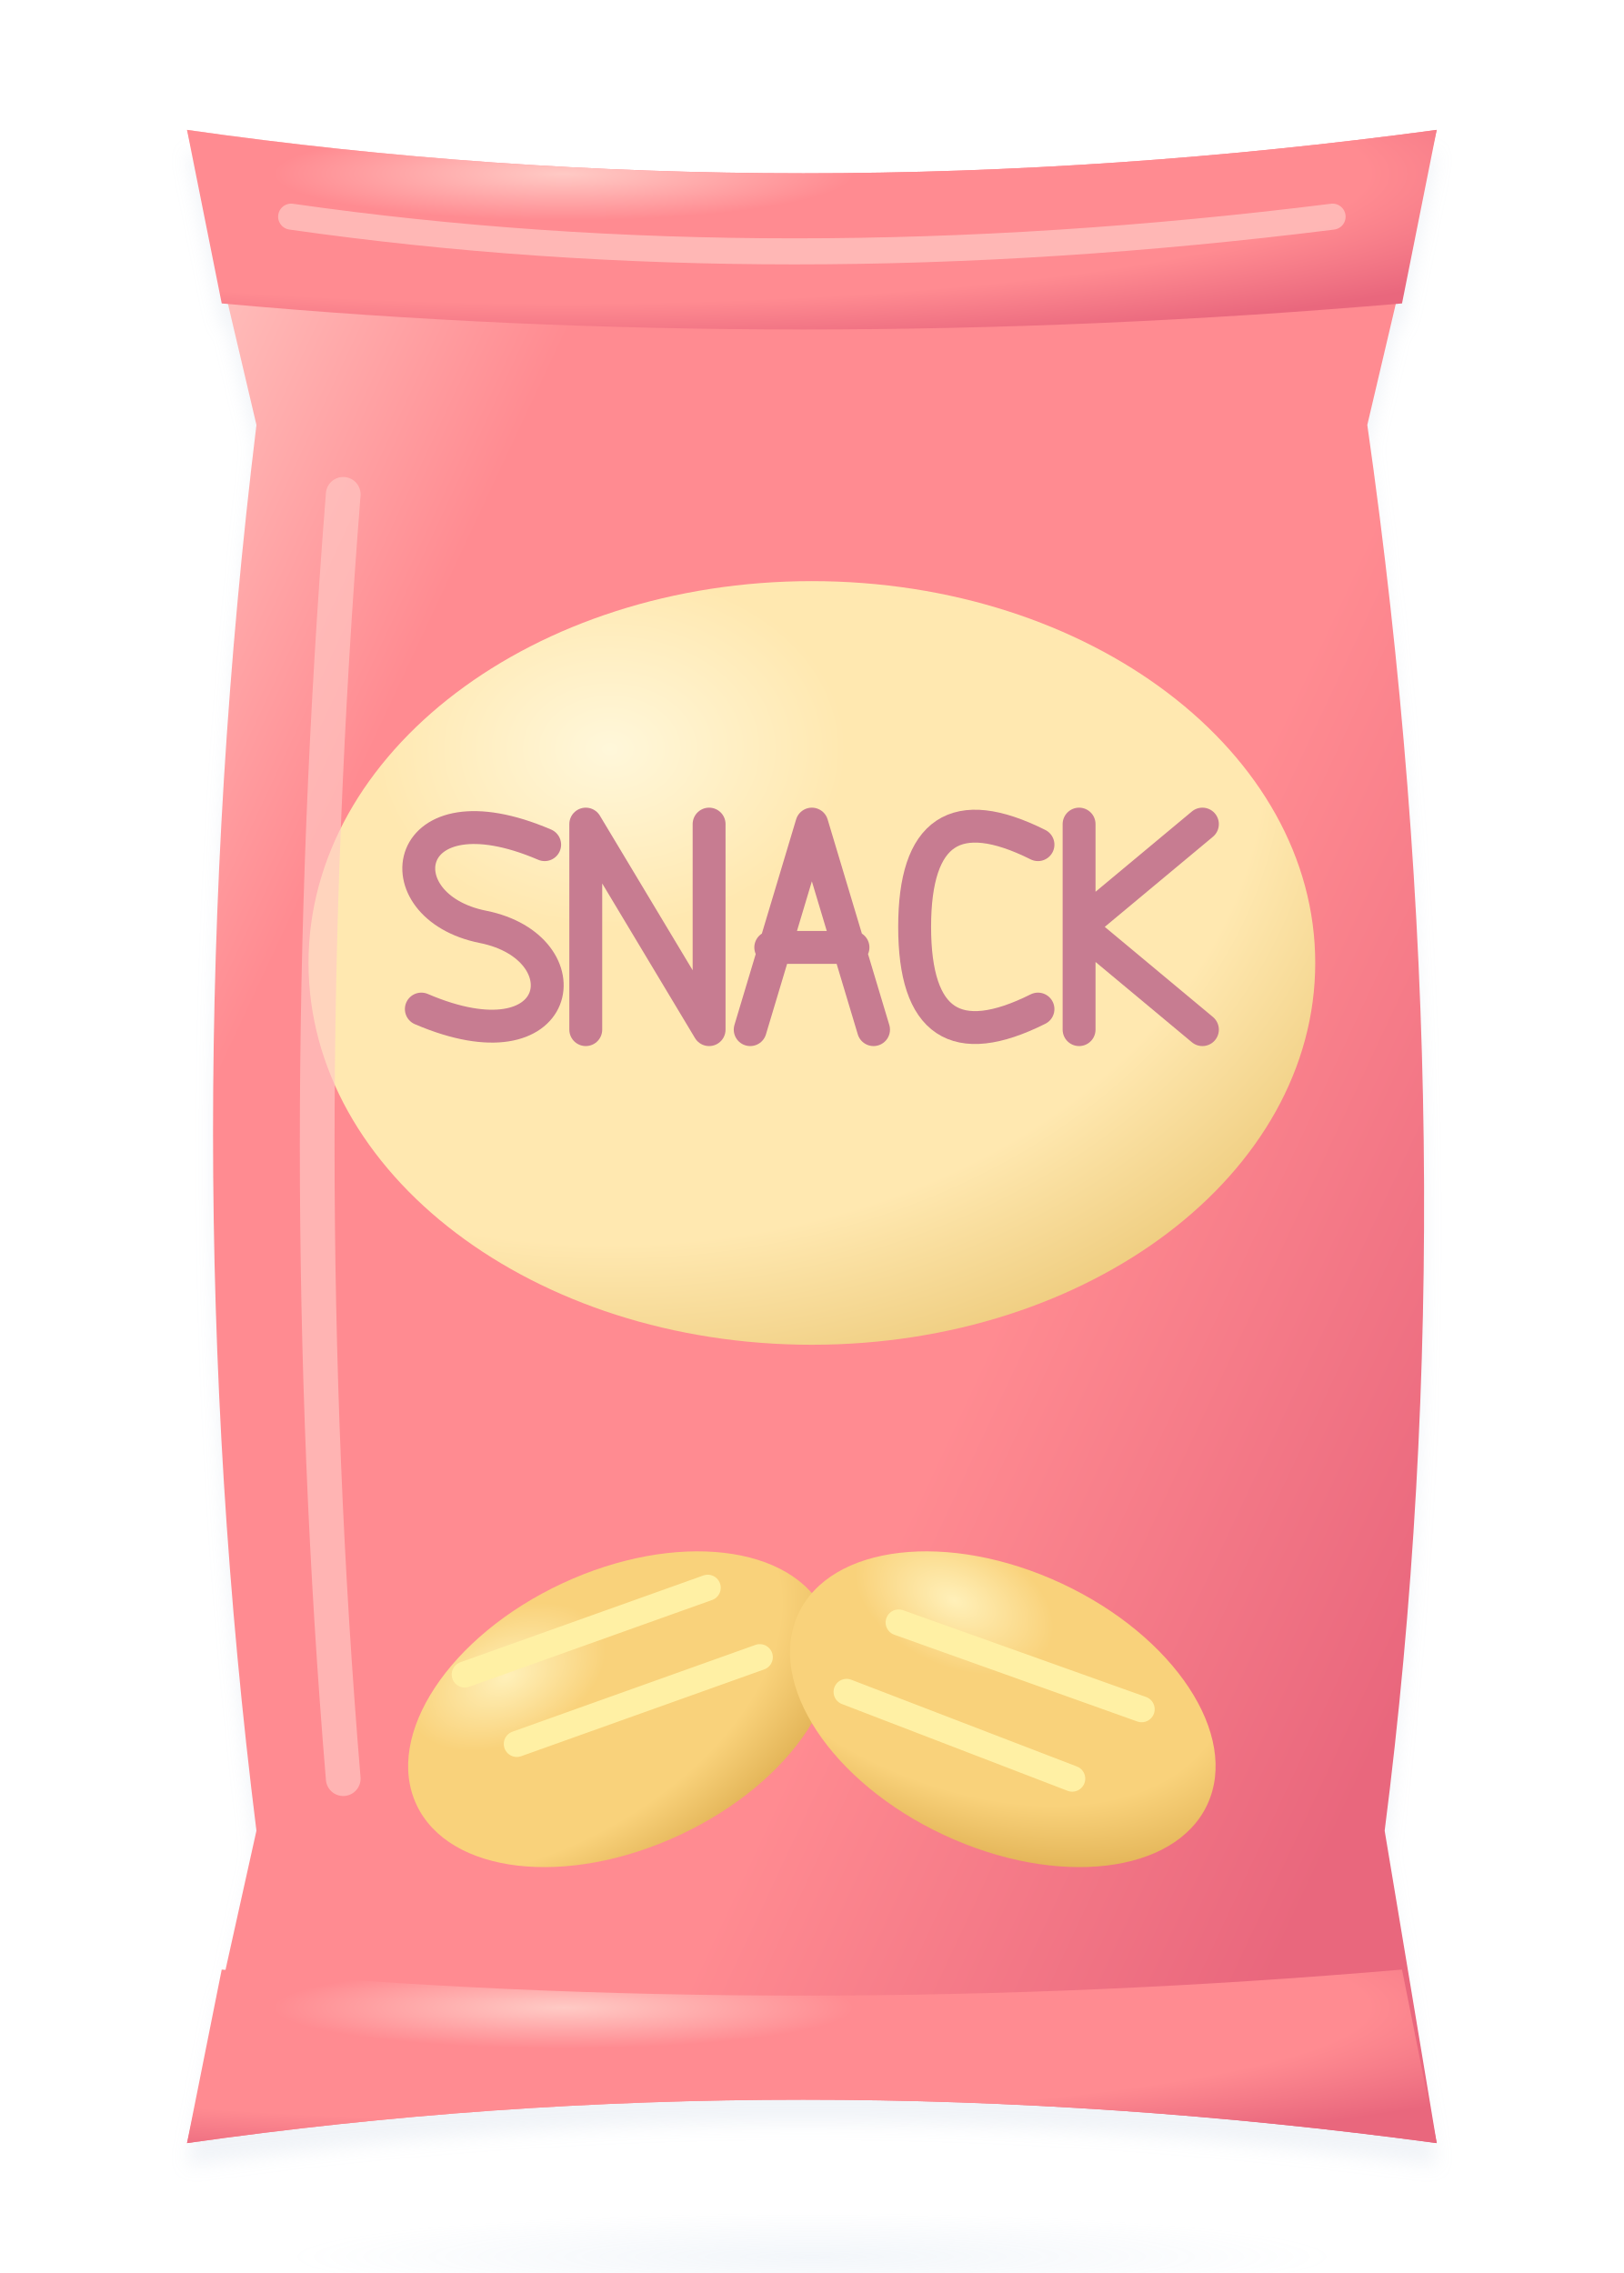
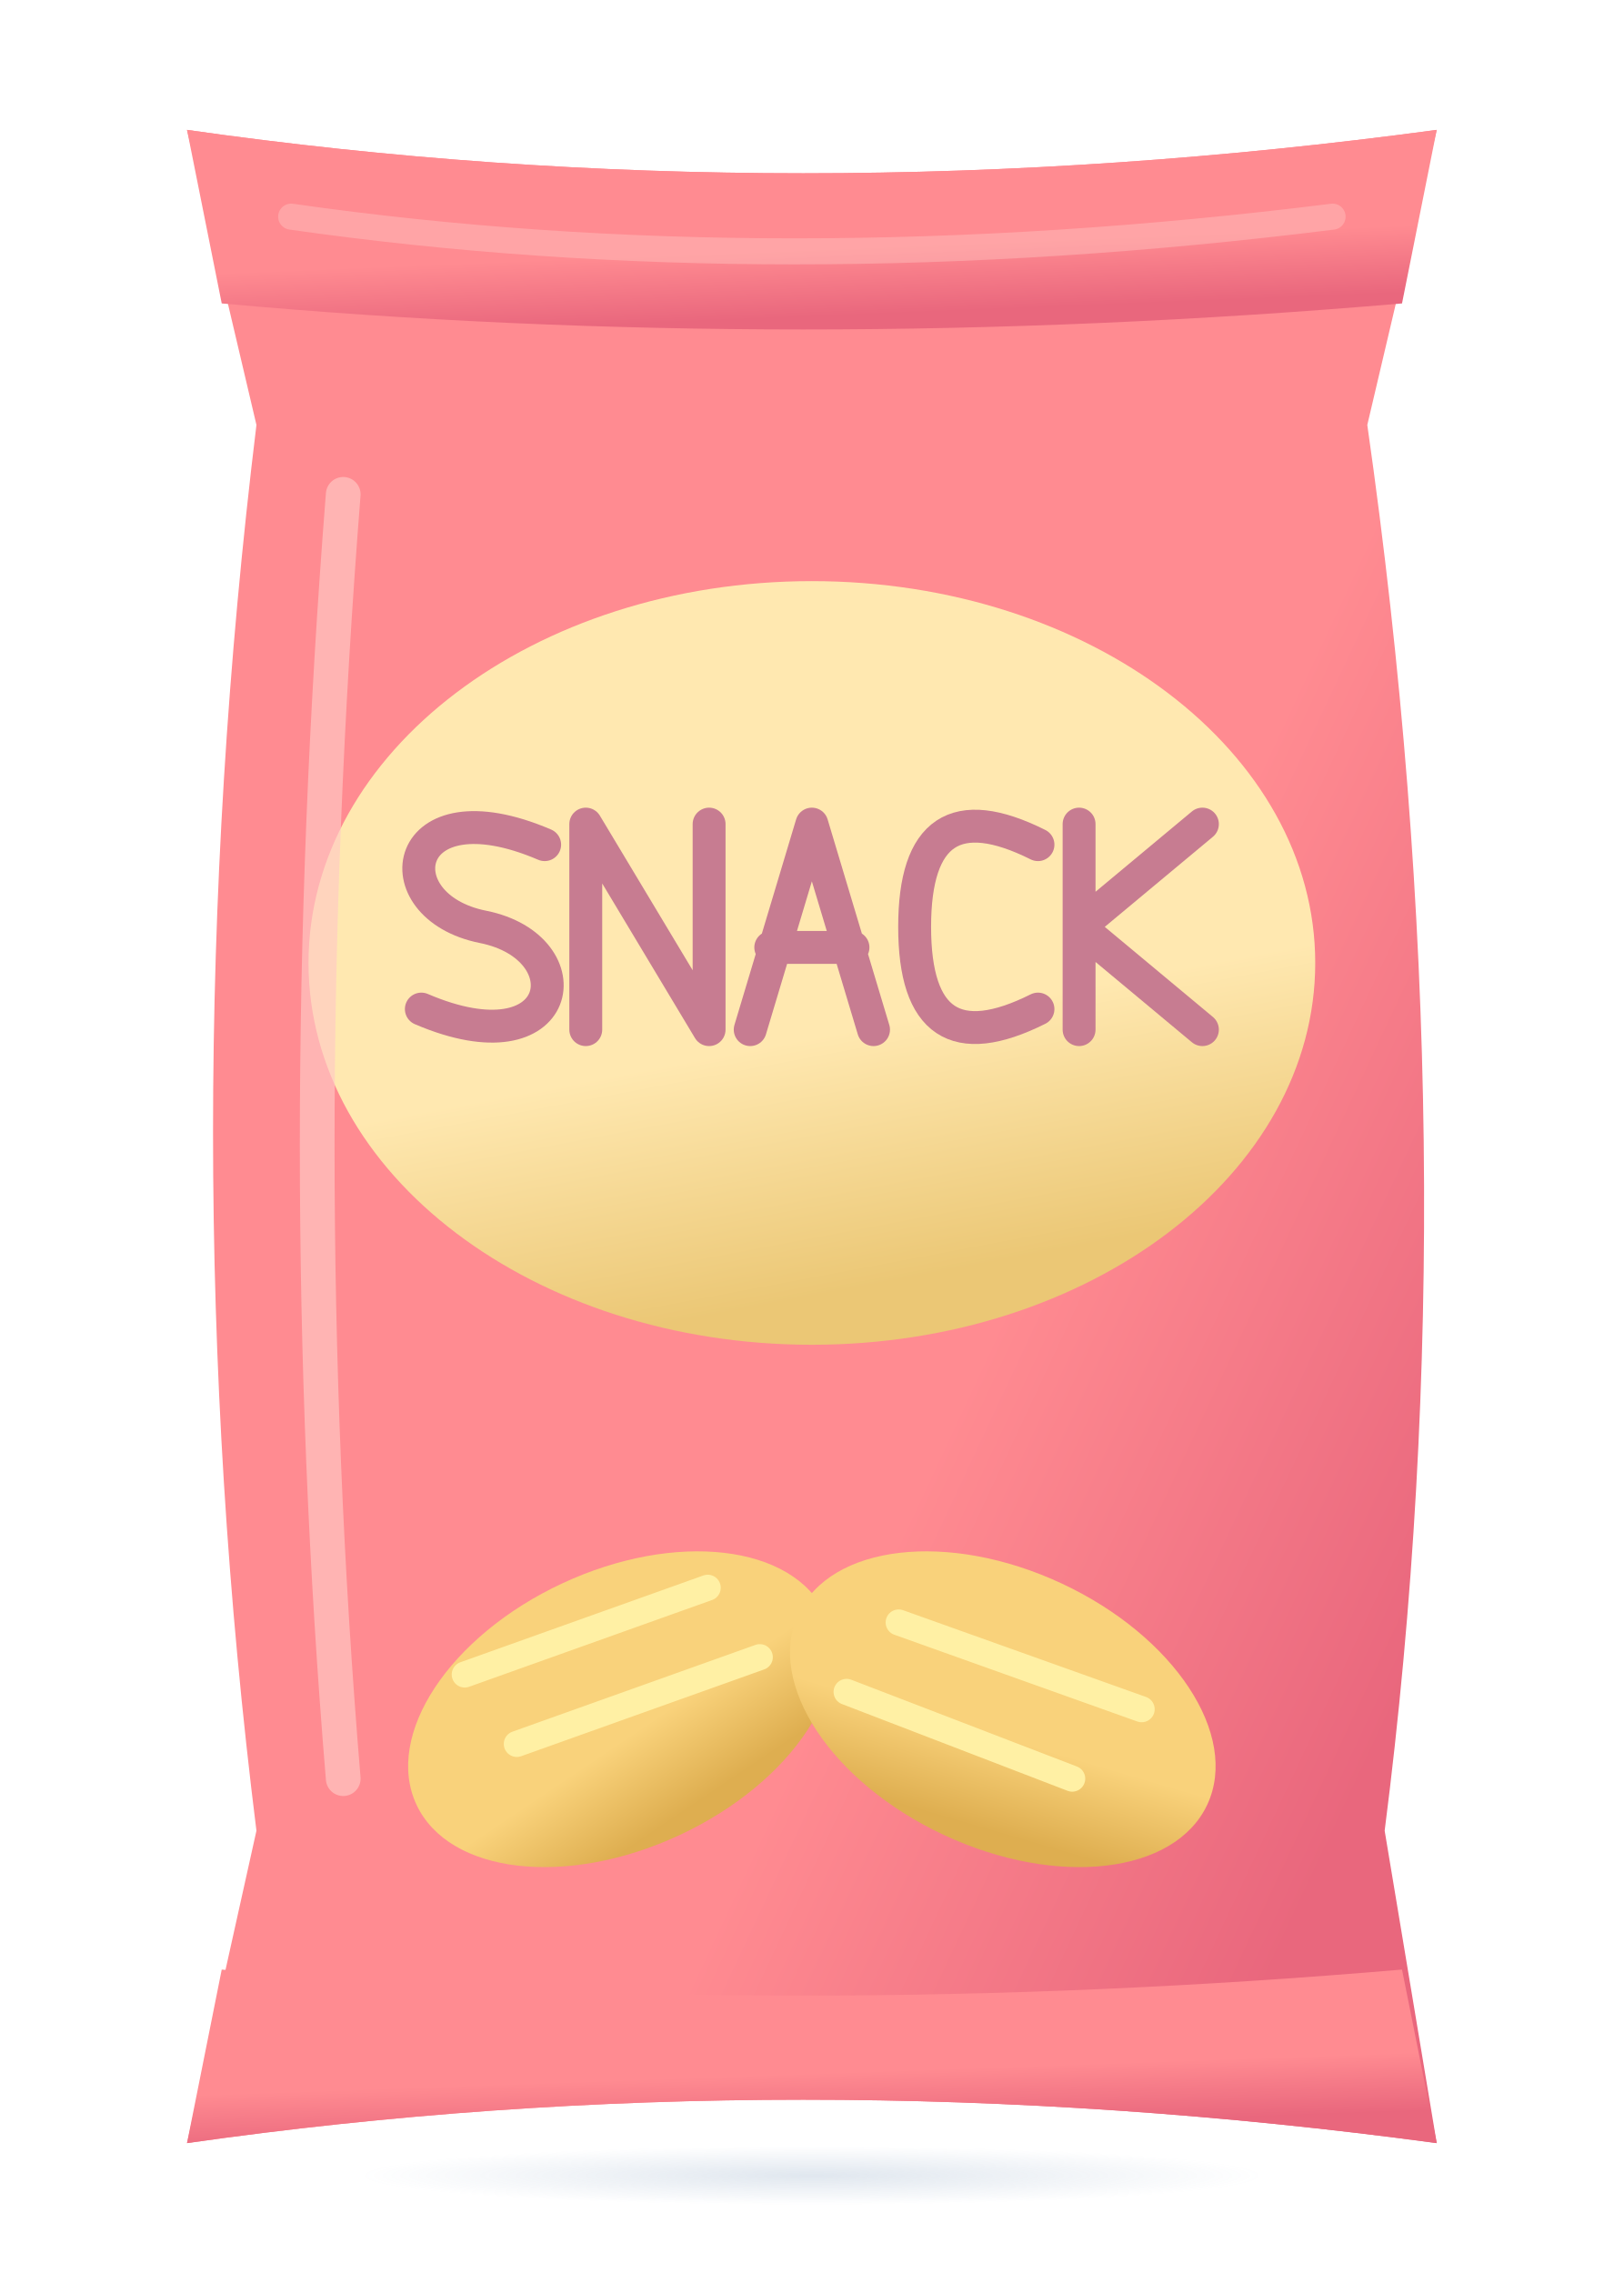
<svg xmlns="http://www.w3.org/2000/svg" viewBox="0 0 100 140" width="100" height="140" preserveAspectRatio="xMidYMid meet">
  <defs>
    <linearGradient id="red-linear" x1="0" y1="0" x2="1" y2=".75">
-       <stop stop-color="#ffcac5" />
-       <stop offset=".24" stop-color="#ff8b91" />
+       <stop stop-color="#ff8b91" />
      <stop offset=".7" stop-color="#ff8b91" />
      <stop offset="1" stop-color="#e9677d" />
    </linearGradient>
-     <radialGradient id="red" cx="30%" cy="22%" r="90%">
-       <stop stop-color="#ffcac5" />
-       <stop offset=".26" stop-color="#ff8b91" />
-       <stop offset=".72" stop-color="#ff8b91" />
+     <linearGradient id="red" x1="0" y1="0" x2=".25" y2="1">
+       <stop stop-color="#ff8b91" />
+       <stop offset=".68" stop-color="#ff8b91" />
      <stop offset="1" stop-color="#e9677d" />
+     </linearGradient>
+     <linearGradient id="cream" x1="0" y1="0" x2=".25" y2="1">
+       <stop stop-color="#ffe8b0" />
+       <stop offset=".68" stop-color="#ffe8b0" />
+       <stop offset="1" stop-color="#ebc775" />
+     </linearGradient>
+     <linearGradient id="gold" x1="0" y1="0" x2=".25" y2="1">
+       <stop stop-color="#f9d27b" />
+       <stop offset=".68" stop-color="#f9d27b" />
+       <stop offset="1" stop-color="#deae50" />
+     </linearGradient>
+     <radialGradient id="floor-shadow">
+       <stop stop-color="#6486ad" stop-opacity=".2" />
+       <stop offset=".5" stop-color="#6486ad" stop-opacity=".1" />
+       <stop offset="1" stop-color="#6486ad" stop-opacity="0" />
    </radialGradient>
-     <radialGradient id="cream" cx="30%" cy="22%" r="90%">
-       <stop stop-color="#fff7da" />
-       <stop offset=".26" stop-color="#ffe8b0" />
-       <stop offset=".72" stop-color="#ffe8b0" />
-       <stop offset="1" stop-color="#ebc775" />
-     </radialGradient>
-     <radialGradient id="gold" cx="30%" cy="22%" r="90%">
-       <stop stop-color="#fff0b9" />
-       <stop offset=".26" stop-color="#f9d27b" />
-       <stop offset=".72" stop-color="#f9d27b" />
-       <stop offset="1" stop-color="#deae50" />
-     </radialGradient>
-     <radialGradient id="floor-shadow">
-       <stop stop-color="#9db9d8" stop-opacity=".12" />
-       <stop offset=".6" stop-color="#9db9d8" stop-opacity=".05" />
-       <stop offset="1" stop-color="#9db9d8" stop-opacity="0" />
-     </radialGradient>
-     <filter id="object-shadow" filterUnits="userSpaceOnUse" x="-10" y="-10" width="120" height="164" color-interpolation-filters="sRGB">
-       <feGaussianBlur in="SourceAlpha" stdDeviation=".55" result="soft-shadow" />
-       <feOffset in="soft-shadow" dy="1.4" result="offset-shadow" />
-       <feFlood flood-color="#96acce" flood-opacity=".14" />
-       <feComposite in2="offset-shadow" operator="in" />
-       <feMerge>
-         <feMergeNode />
-         <feMergeNode in="SourceGraphic" />
-       </feMerge>
-     </filter>
  </defs>
-   <ellipse cx="50.0" cy="139" rx="32.0" ry="2.7" fill="url(#floor-shadow)" />
-   <g filter="url(#object-shadow)">
-     <g id="item-model" transform="translate(-3.448276 -5.896552) scale(1.068966)">
-       <path d="M14 13 Q49 18 86 13 L82 30 Q88 72 83 111 L86 129 Q49 124 14 129 L18 111 Q13 71 18 30Z" fill="url(#red-linear)" />
-       <path d="M14 13 Q49 18 86 13 L84 23 Q49 26 16 23Z" fill="url(#red)" />
-       <path d="M16 119 Q49 122 84 119 L86 129 Q49 124 14 129Z" fill="url(#red)" />
-       <path d="M20 18 Q48 22 80 18" fill="none" stroke="#ffcac5" stroke-width="1.5" stroke-linecap="round" stroke-linejoin="round" opacity=".7" />
-       <ellipse cx="50" cy="61" rx="29" ry="22" fill="url(#cream)" />
-       <g transform="translate(27.500 53) scale(1.18421)">
-         <g transform="translate(0 0)">
-           <path d="M6 1 C-1 -2 -2 4 3 5 C8 6 7 12 0 9" fill="none" stroke="#c77c91" stroke-width="1.6" stroke-linecap="round" stroke-linejoin="round" />
-         </g>
-         <g transform="translate(8 0)">
-           <path d="M0 10 V0 L6 10 V0" fill="none" stroke="#c77c91" stroke-width="1.6" stroke-linecap="round" stroke-linejoin="round" />
-         </g>
-         <g transform="translate(16 0)">
-           <path d="M0 10 L3 0 L6 10 M1 6 H5" fill="none" stroke="#c77c91" stroke-width="1.6" stroke-linecap="round" stroke-linejoin="round" />
-         </g>
-         <g transform="translate(24 0)">
-           <path d="M6 1 Q0 -2 0 5 Q0 12 6 9" fill="none" stroke="#c77c91" stroke-width="1.6" stroke-linecap="round" stroke-linejoin="round" />
-         </g>
-         <g transform="translate(32 0)">
-           <path d="M0 0 V10 M6 0 L0 5 L6 10" fill="none" stroke="#c77c91" stroke-width="1.6" stroke-linecap="round" stroke-linejoin="round" />
-         </g>
+   <ellipse cx="50.0" cy="134" rx="28" ry="1.8" fill="url(#floor-shadow)" />
+   <g id="item-model" transform="translate(-3.448276 -5.896552) scale(1.068966)">
+     <path d="M14 13 Q49 18 86 13 L82 30 Q88 72 83 111 L86 129 Q49 124 14 129 L18 111 Q13 71 18 30Z" fill="url(#red-linear)" />
+     <path d="M14 13 Q49 18 86 13 L84 23 Q49 26 16 23Z" fill="url(#red)" />
+     <path d="M16 119 Q49 122 84 119 L86 129 Q49 124 14 129Z" fill="url(#red)" />
+     <path d="M20 18 Q48 22 80 18" fill="none" stroke="#ffcac5" stroke-width="1.5" stroke-linecap="round" stroke-linejoin="round" opacity=".4" />
+     <ellipse cx="50" cy="61" rx="29" ry="22" fill="url(#cream)" />
+     <g transform="translate(27.500 53) scale(1.18421)">
+       <g transform="translate(0 0)">
+         <path d="M6 1 C-1 -2 -2 4 3 5 C8 6 7 12 0 9" fill="none" stroke="#c77c91" stroke-width="1.6" stroke-linecap="round" stroke-linejoin="round" />
      </g>
-       <ellipse cx="39" cy="104" rx="13" ry="8" fill="url(#gold)" transform="rotate(-25 39 104)" />
-       <ellipse cx="61" cy="104" rx="13" ry="8" fill="url(#gold)" transform="rotate(25 61 104)" />
-       <path d="M30 102 L44 97 M33 106 L47 101 M55 99 L69 104 M52 103 L65 108" fill="none" stroke="#fff0a4" stroke-width="1.5" stroke-linecap="round" stroke-linejoin="round" />
-       <path d="M23 34 Q20 72 23 108" fill="none" stroke="#ffcac5" stroke-width="2" stroke-linecap="round" stroke-linejoin="round" opacity=".65" />
+       <g transform="translate(8 0)">
+         <path d="M0 10 V0 L6 10 V0" fill="none" stroke="#c77c91" stroke-width="1.6" stroke-linecap="round" stroke-linejoin="round" />
+       </g>
+       <g transform="translate(16 0)">
+         <path d="M0 10 L3 0 L6 10 M1 6 H5" fill="none" stroke="#c77c91" stroke-width="1.6" stroke-linecap="round" stroke-linejoin="round" />
+       </g>
+       <g transform="translate(24 0)">
+         <path d="M6 1 Q0 -2 0 5 Q0 12 6 9" fill="none" stroke="#c77c91" stroke-width="1.6" stroke-linecap="round" stroke-linejoin="round" />
+       </g>
+       <g transform="translate(32 0)">
+         <path d="M0 0 V10 M6 0 L0 5 L6 10" fill="none" stroke="#c77c91" stroke-width="1.6" stroke-linecap="round" stroke-linejoin="round" />
+       </g>
    </g>
+     <ellipse cx="39" cy="104" rx="13" ry="8" fill="url(#gold)" transform="rotate(-25 39 104)" />
+     <ellipse cx="61" cy="104" rx="13" ry="8" fill="url(#gold)" transform="rotate(25 61 104)" />
+     <path d="M30 102 L44 97 M33 106 L47 101 M55 99 L69 104 M52 103 L65 108" fill="none" stroke="#fff0a4" stroke-width="1.5" stroke-linecap="round" stroke-linejoin="round" />
+     <path d="M23 34 Q20 72 23 108" fill="none" stroke="#ffcac5" stroke-width="2" stroke-linecap="round" stroke-linejoin="round" opacity=".65" />
  </g>
</svg>
